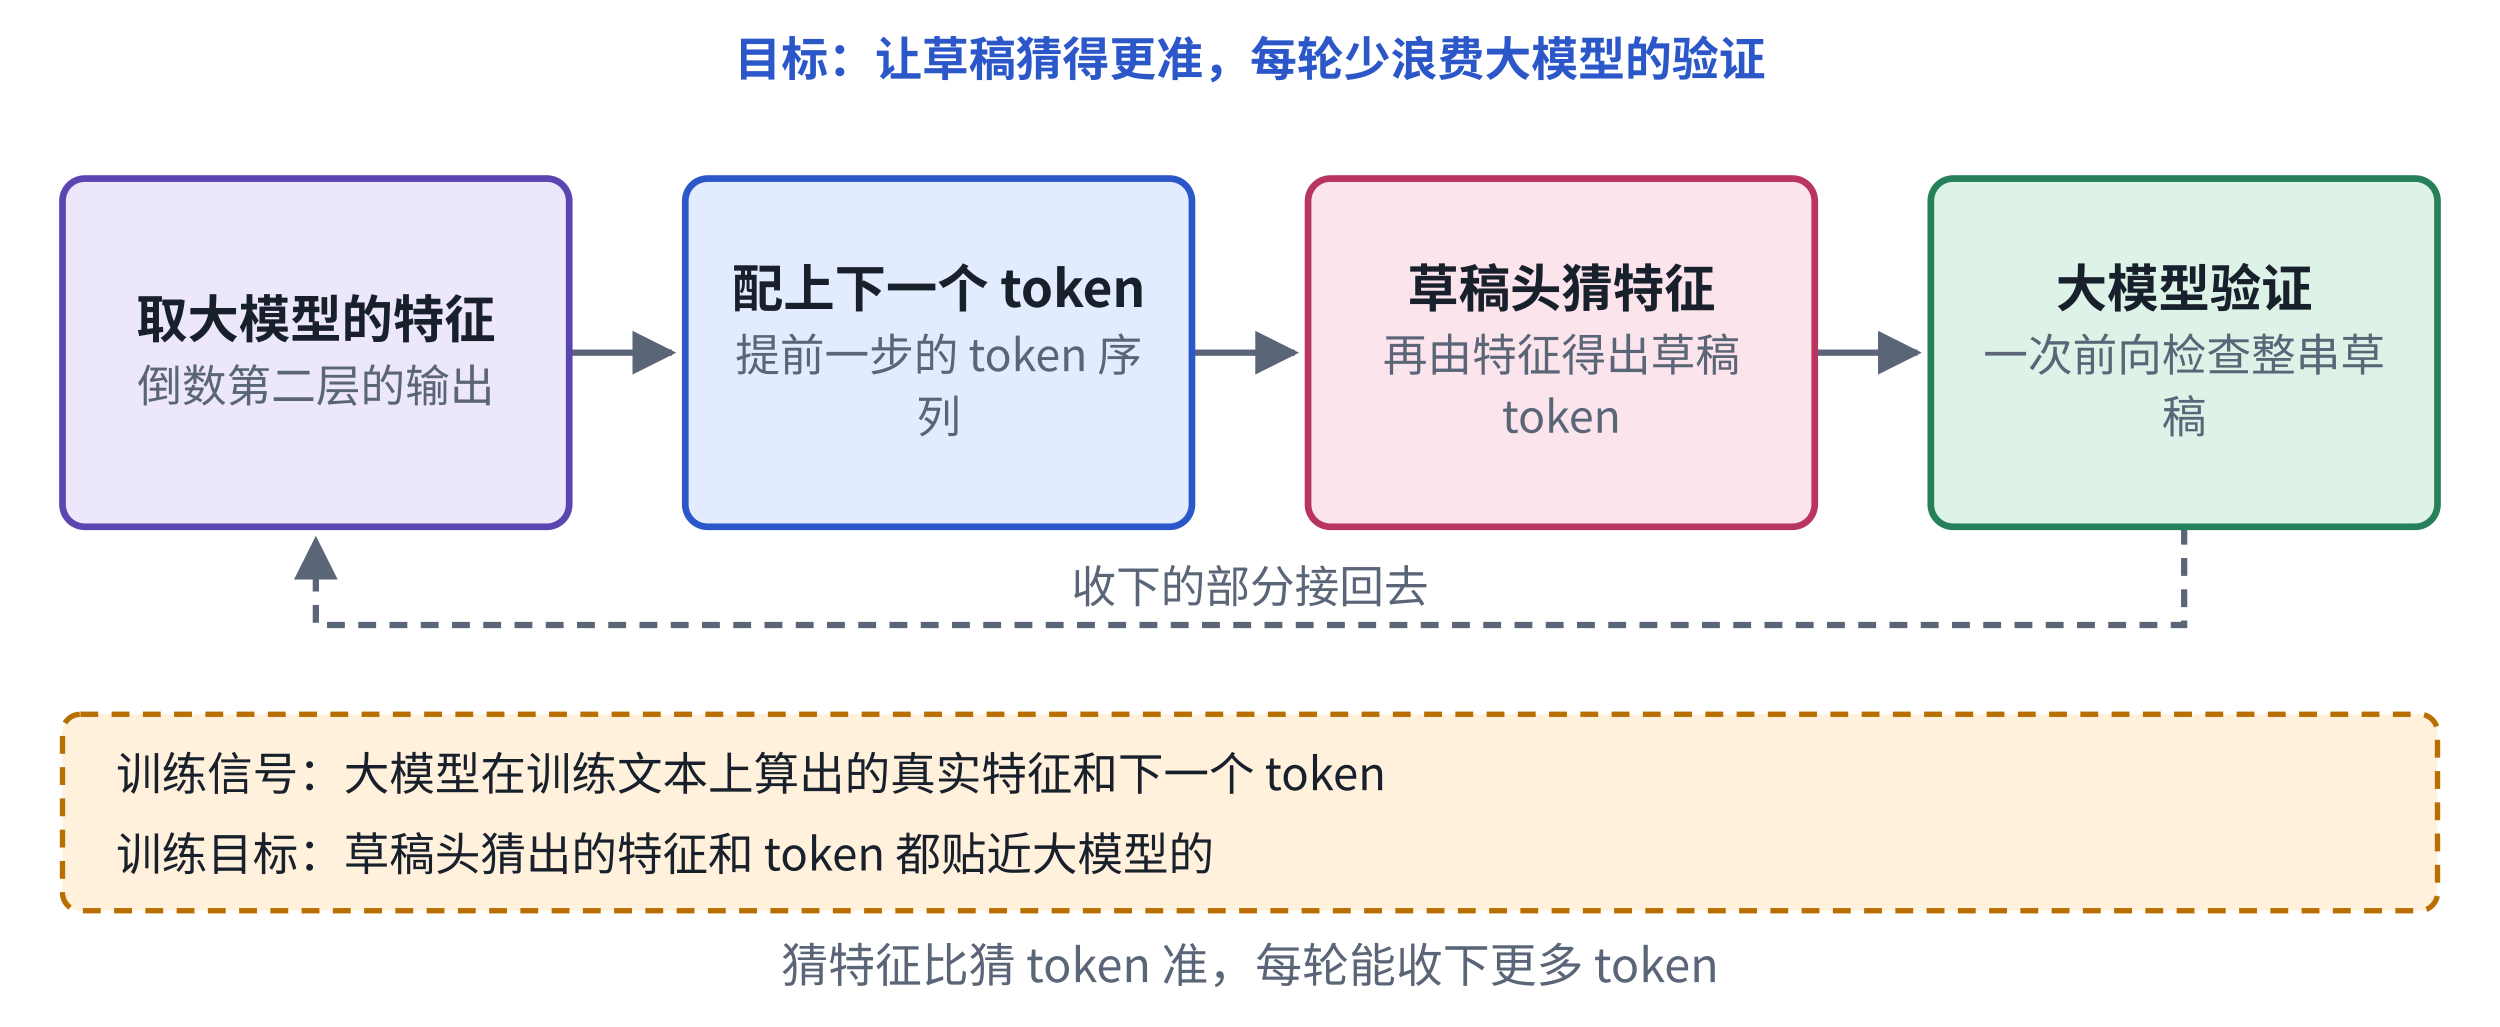
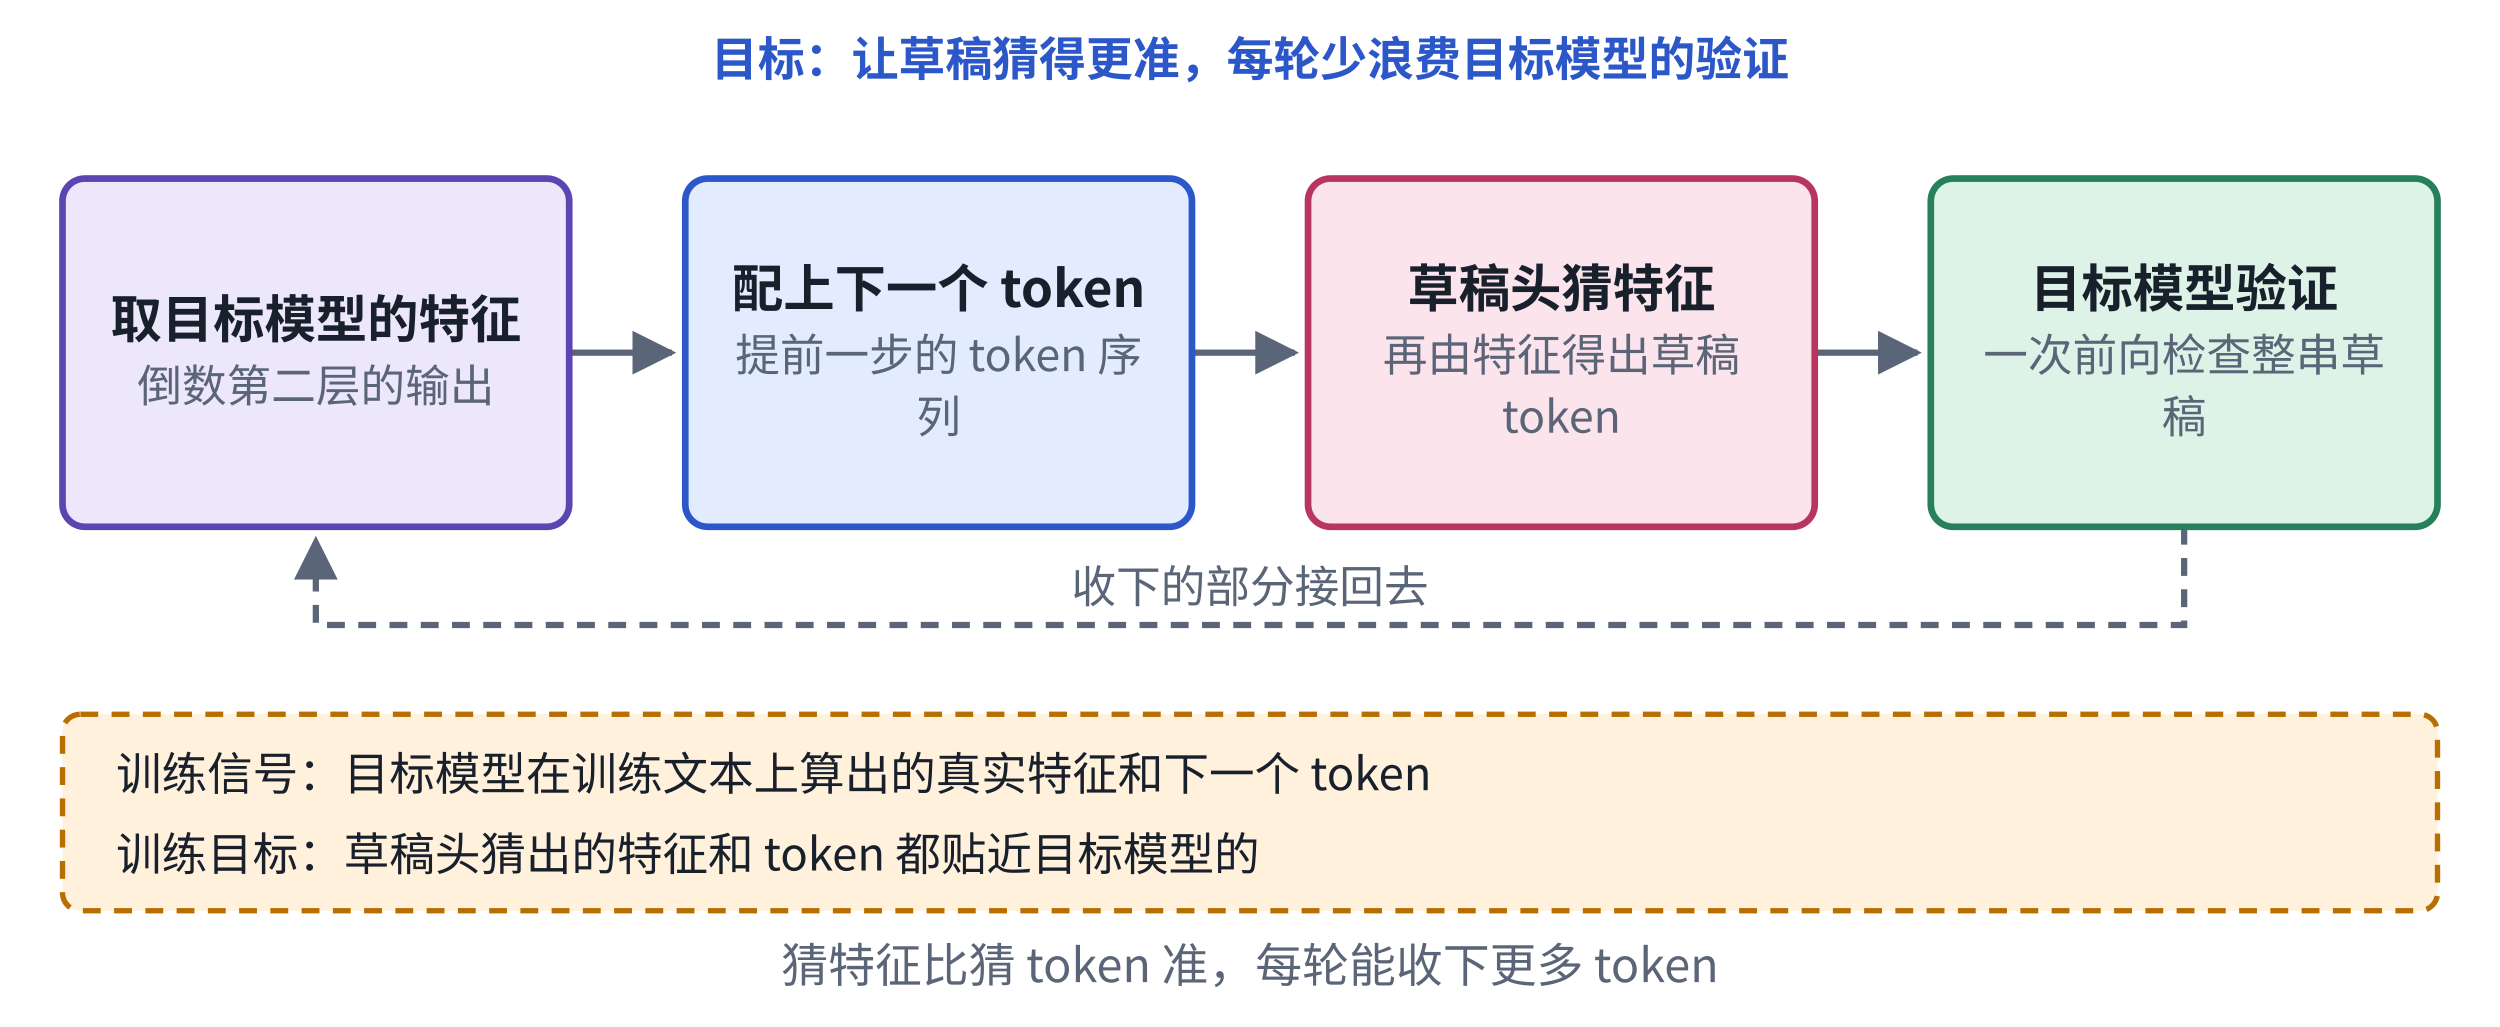
<svg xmlns="http://www.w3.org/2000/svg" viewBox="0 0 560 230" width="560" height="230" role="img" aria-label="EAGLE 结构">
  <defs>
    <marker id="ah-cards3" viewBox="0 0 10 10" refX="9" refY="5" markerWidth="7" markerHeight="7" orient="auto-start-reverse">
      <path d="M0,0 L10,5 L0,10 z" fill="#5A6577" />
    </marker>
  </defs>
  <rect x="0" y="0" width="560" height="230" fill="#ffffff" />
  <path d="M127.5,79 L150.5,79" fill="none" stroke="#5A6577" stroke-width="1.4" marker-end="url(#ah-cards3)" />
  <path d="M267,79 L290,79" fill="none" stroke="#5A6577" stroke-width="1.4" marker-end="url(#ah-cards3)" />
  <path d="M406.5,79 L429.5,79" fill="none" stroke="#5A6577" stroke-width="1.4" marker-end="url(#ah-cards3)" />
  <path d="M489.25,118 L489.25,140 L70.75,140 L70.75,121" fill="none" stroke="#5A6577" stroke-width="1.4" stroke-dasharray="4 3" marker-end="url(#ah-cards3)" />
  <rect x="14" y="160" width="532" height="44" rx="4" fill="#FFF1DC" stroke="#B86E00" stroke-width="1.2" stroke-dasharray="4 3" />
  <rect x="14" y="40" width="113.5" height="78" rx="5" fill="#ECE7FB" stroke="#5B45B0" stroke-width="1.5" />
  <rect x="153.5" y="40" width="113.5" height="78" rx="5" fill="#E3EBFF" stroke="#2B57C9" stroke-width="1.5" />
  <rect x="293" y="40" width="113.5" height="78" rx="5" fill="#FCE4EC" stroke="#B83560" stroke-width="1.5" />
  <rect x="432.5" y="40" width="113.5" height="78" rx="5" fill="#DDF3E8" stroke="#26805A" stroke-width="1.5" />
-   <text x="26" y="177" text-anchor="start" font-size="10.2" font-weight="500" fill="#18202C" font-family="PingFang SC, Noto Sans CJK SC, Microsoft YaHei, sans-serif">训练信号：大模型在训练文本上算出的真实特征和下一个 token</text>
-   <text x="26" y="195" text-anchor="start" font-size="10.2" font-weight="500" fill="#18202C" font-family="PingFang SC, Noto Sans CJK SC, Microsoft YaHei, sans-serif">训练目标：草稿头猜出的特征和 token 都贴近大模型的</text>
-   <text x="280" y="17" text-anchor="middle" font-size="10.5" font-weight="600" fill="#2B57C9" font-family="PingFang SC, Noto Sans CJK SC, Microsoft YaHei, sans-serif">目标：让草稿猜得更准，每轮少浪费大模型的验证</text>
-   <text x="70.75" y="75.665" text-anchor="middle" font-size="11.5" font-weight="600" fill="#18202C" font-family="PingFang SC, Noto Sans CJK SC, Microsoft YaHei, sans-serif">取大模型的特征</text>
+   <text x="26" y="177" text-anchor="start" font-size="10.2" font-weight="500" fill="#18202C" font-family="PingFang SC, Noto Sans CJK SC, Microsoft YaHei, sans-serif">训练信号：目标模型在训练文本上算出的真实特征和下一个 token</text>
+   <text x="26" y="195" text-anchor="start" font-size="10.2" font-weight="500" fill="#18202C" font-family="PingFang SC, Noto Sans CJK SC, Microsoft YaHei, sans-serif">训练目标：草稿头猜出的特征和 token 都贴近目标模型的</text>
+   <text x="280" y="17" text-anchor="middle" font-size="10.5" font-weight="600" fill="#2B57C9" font-family="PingFang SC, Noto Sans CJK SC, Microsoft YaHei, sans-serif">目标：让草稿猜得更准，每轮少浪费目标模型的验证</text>
+   <text x="70.75" y="75.665" text-anchor="middle" font-size="11.5" font-weight="600" fill="#18202C" font-family="PingFang SC, Noto Sans CJK SC, Microsoft YaHei, sans-serif">取目标模型的特征</text>
  <text x="70.75" y="90.035" text-anchor="middle" font-size="10" font-weight="400" fill="#5A6577" font-family="PingFang SC, Noto Sans CJK SC, Microsoft YaHei, sans-serif">倒数第二层的输出</text>
  <text x="210.25" y="68.765" text-anchor="middle" font-size="11.5" font-weight="600" fill="#18202C" font-family="PingFang SC, Noto Sans CJK SC, Microsoft YaHei, sans-serif">配上下一个 token</text>
  <text x="210.25" y="83.135" text-anchor="middle" font-size="10" font-weight="400" fill="#5A6577" font-family="PingFang SC, Noto Sans CJK SC, Microsoft YaHei, sans-serif">提前一步的 token 序</text>
  <text x="210.25" y="96.935" text-anchor="middle" font-size="10" font-weight="400" fill="#5A6577" font-family="PingFang SC, Noto Sans CJK SC, Microsoft YaHei, sans-serif">列</text>
  <text x="349.75" y="68.765" text-anchor="middle" font-size="11.5" font-weight="600" fill="#18202C" font-family="PingFang SC, Noto Sans CJK SC, Microsoft YaHei, sans-serif">草稿头猜特征</text>
  <text x="349.75" y="83.135" text-anchor="middle" font-size="10" font-weight="400" fill="#5A6577" font-family="PingFang SC, Noto Sans CJK SC, Microsoft YaHei, sans-serif">再由特征得出草稿</text>
  <text x="349.75" y="96.935" text-anchor="middle" font-size="10" font-weight="400" fill="#5A6577" font-family="PingFang SC, Noto Sans CJK SC, Microsoft YaHei, sans-serif">token</text>
-   <text x="489.25" y="68.765" text-anchor="middle" font-size="11.5" font-weight="600" fill="#18202C" font-family="PingFang SC, Noto Sans CJK SC, Microsoft YaHei, sans-serif">大模型验证</text>
+   <text x="489.25" y="68.765" text-anchor="middle" font-size="11.5" font-weight="600" fill="#18202C" font-family="PingFang SC, Noto Sans CJK SC, Microsoft YaHei, sans-serif">目标模型验证</text>
  <text x="489.25" y="83.135" text-anchor="middle" font-size="10" font-weight="400" fill="#5A6577" font-family="PingFang SC, Noto Sans CJK SC, Microsoft YaHei, sans-serif">一次前向检查整串草</text>
  <text x="489.25" y="96.935" text-anchor="middle" font-size="10" font-weight="400" fill="#5A6577" font-family="PingFang SC, Noto Sans CJK SC, Microsoft YaHei, sans-serif">稿</text>
  <text x="280" y="135" text-anchor="middle" font-size="10" font-weight="400" fill="#5A6577" font-family="PingFang SC, Noto Sans CJK SC, Microsoft YaHei, sans-serif" style="paint-order:stroke;stroke-width:4px;stroke-linejoin:round" stroke="#ffffff">收下的部分接回去</text>
  <text x="280" y="220" text-anchor="middle" font-size="10.5" font-weight="500" fill="#5A6577" font-family="PingFang SC, Noto Sans CJK SC, Microsoft YaHei, sans-serif">猜特征比猜 token 准，每轮能收下更多 token</text>
</svg>
